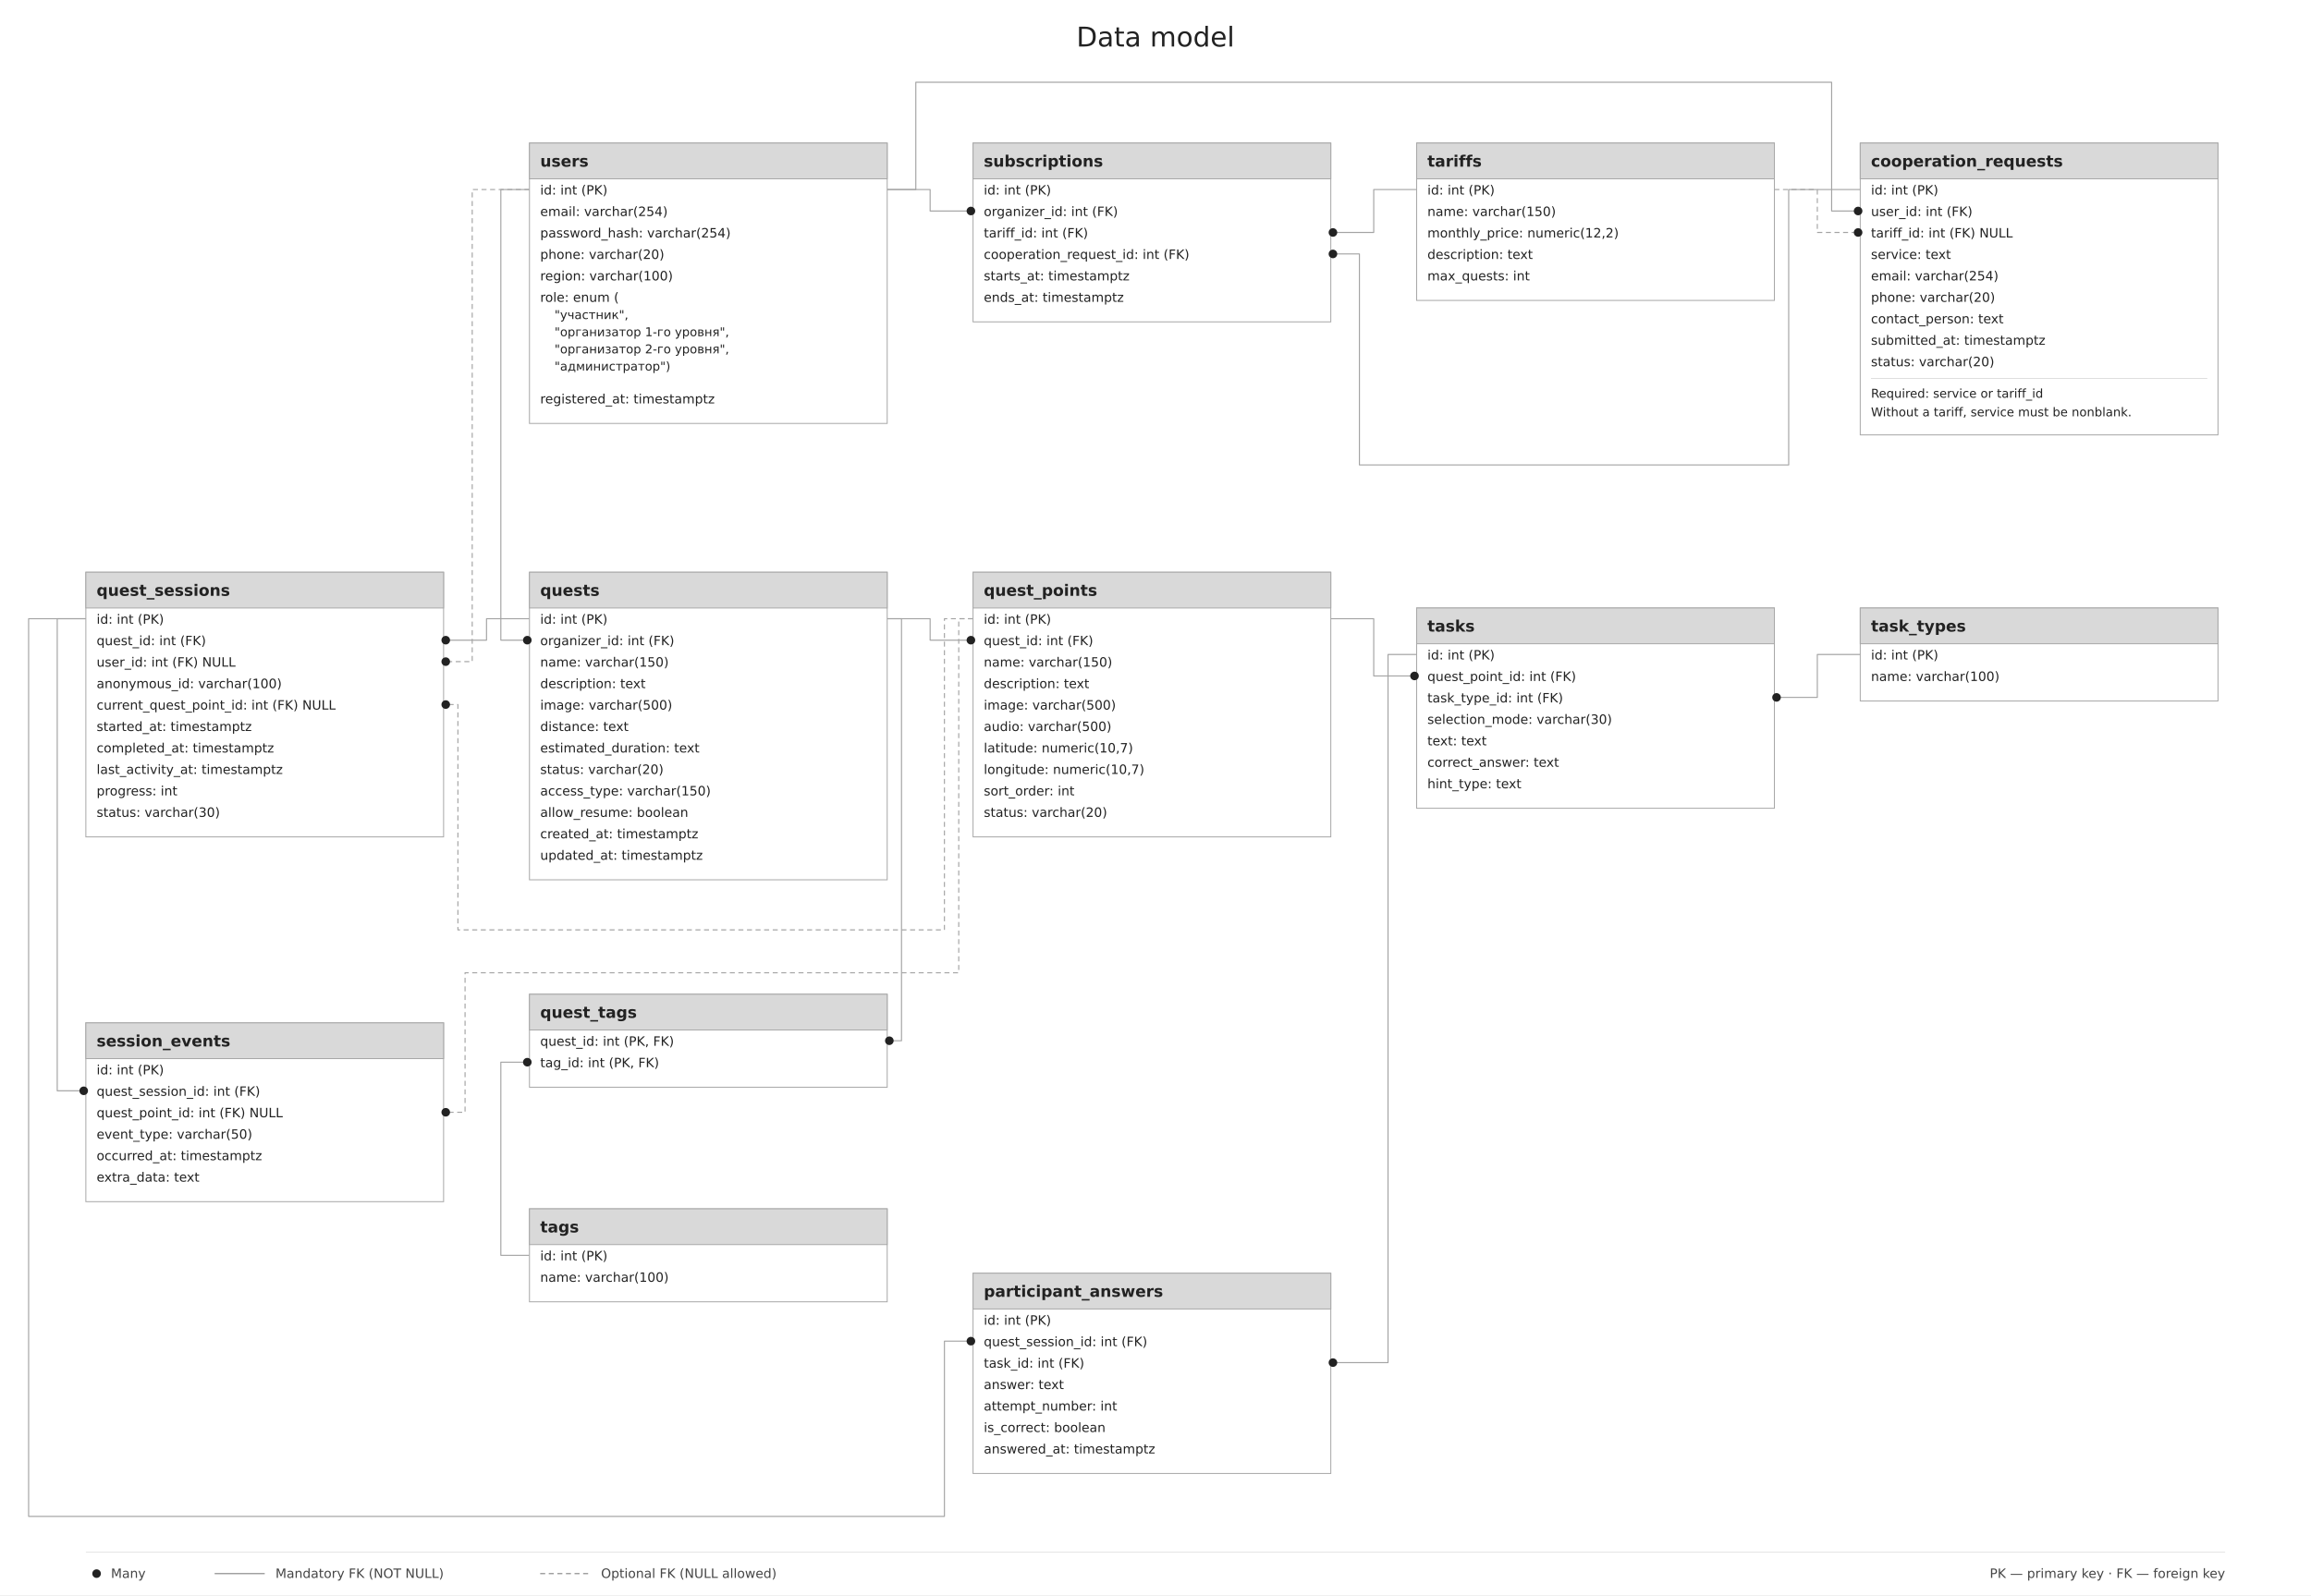
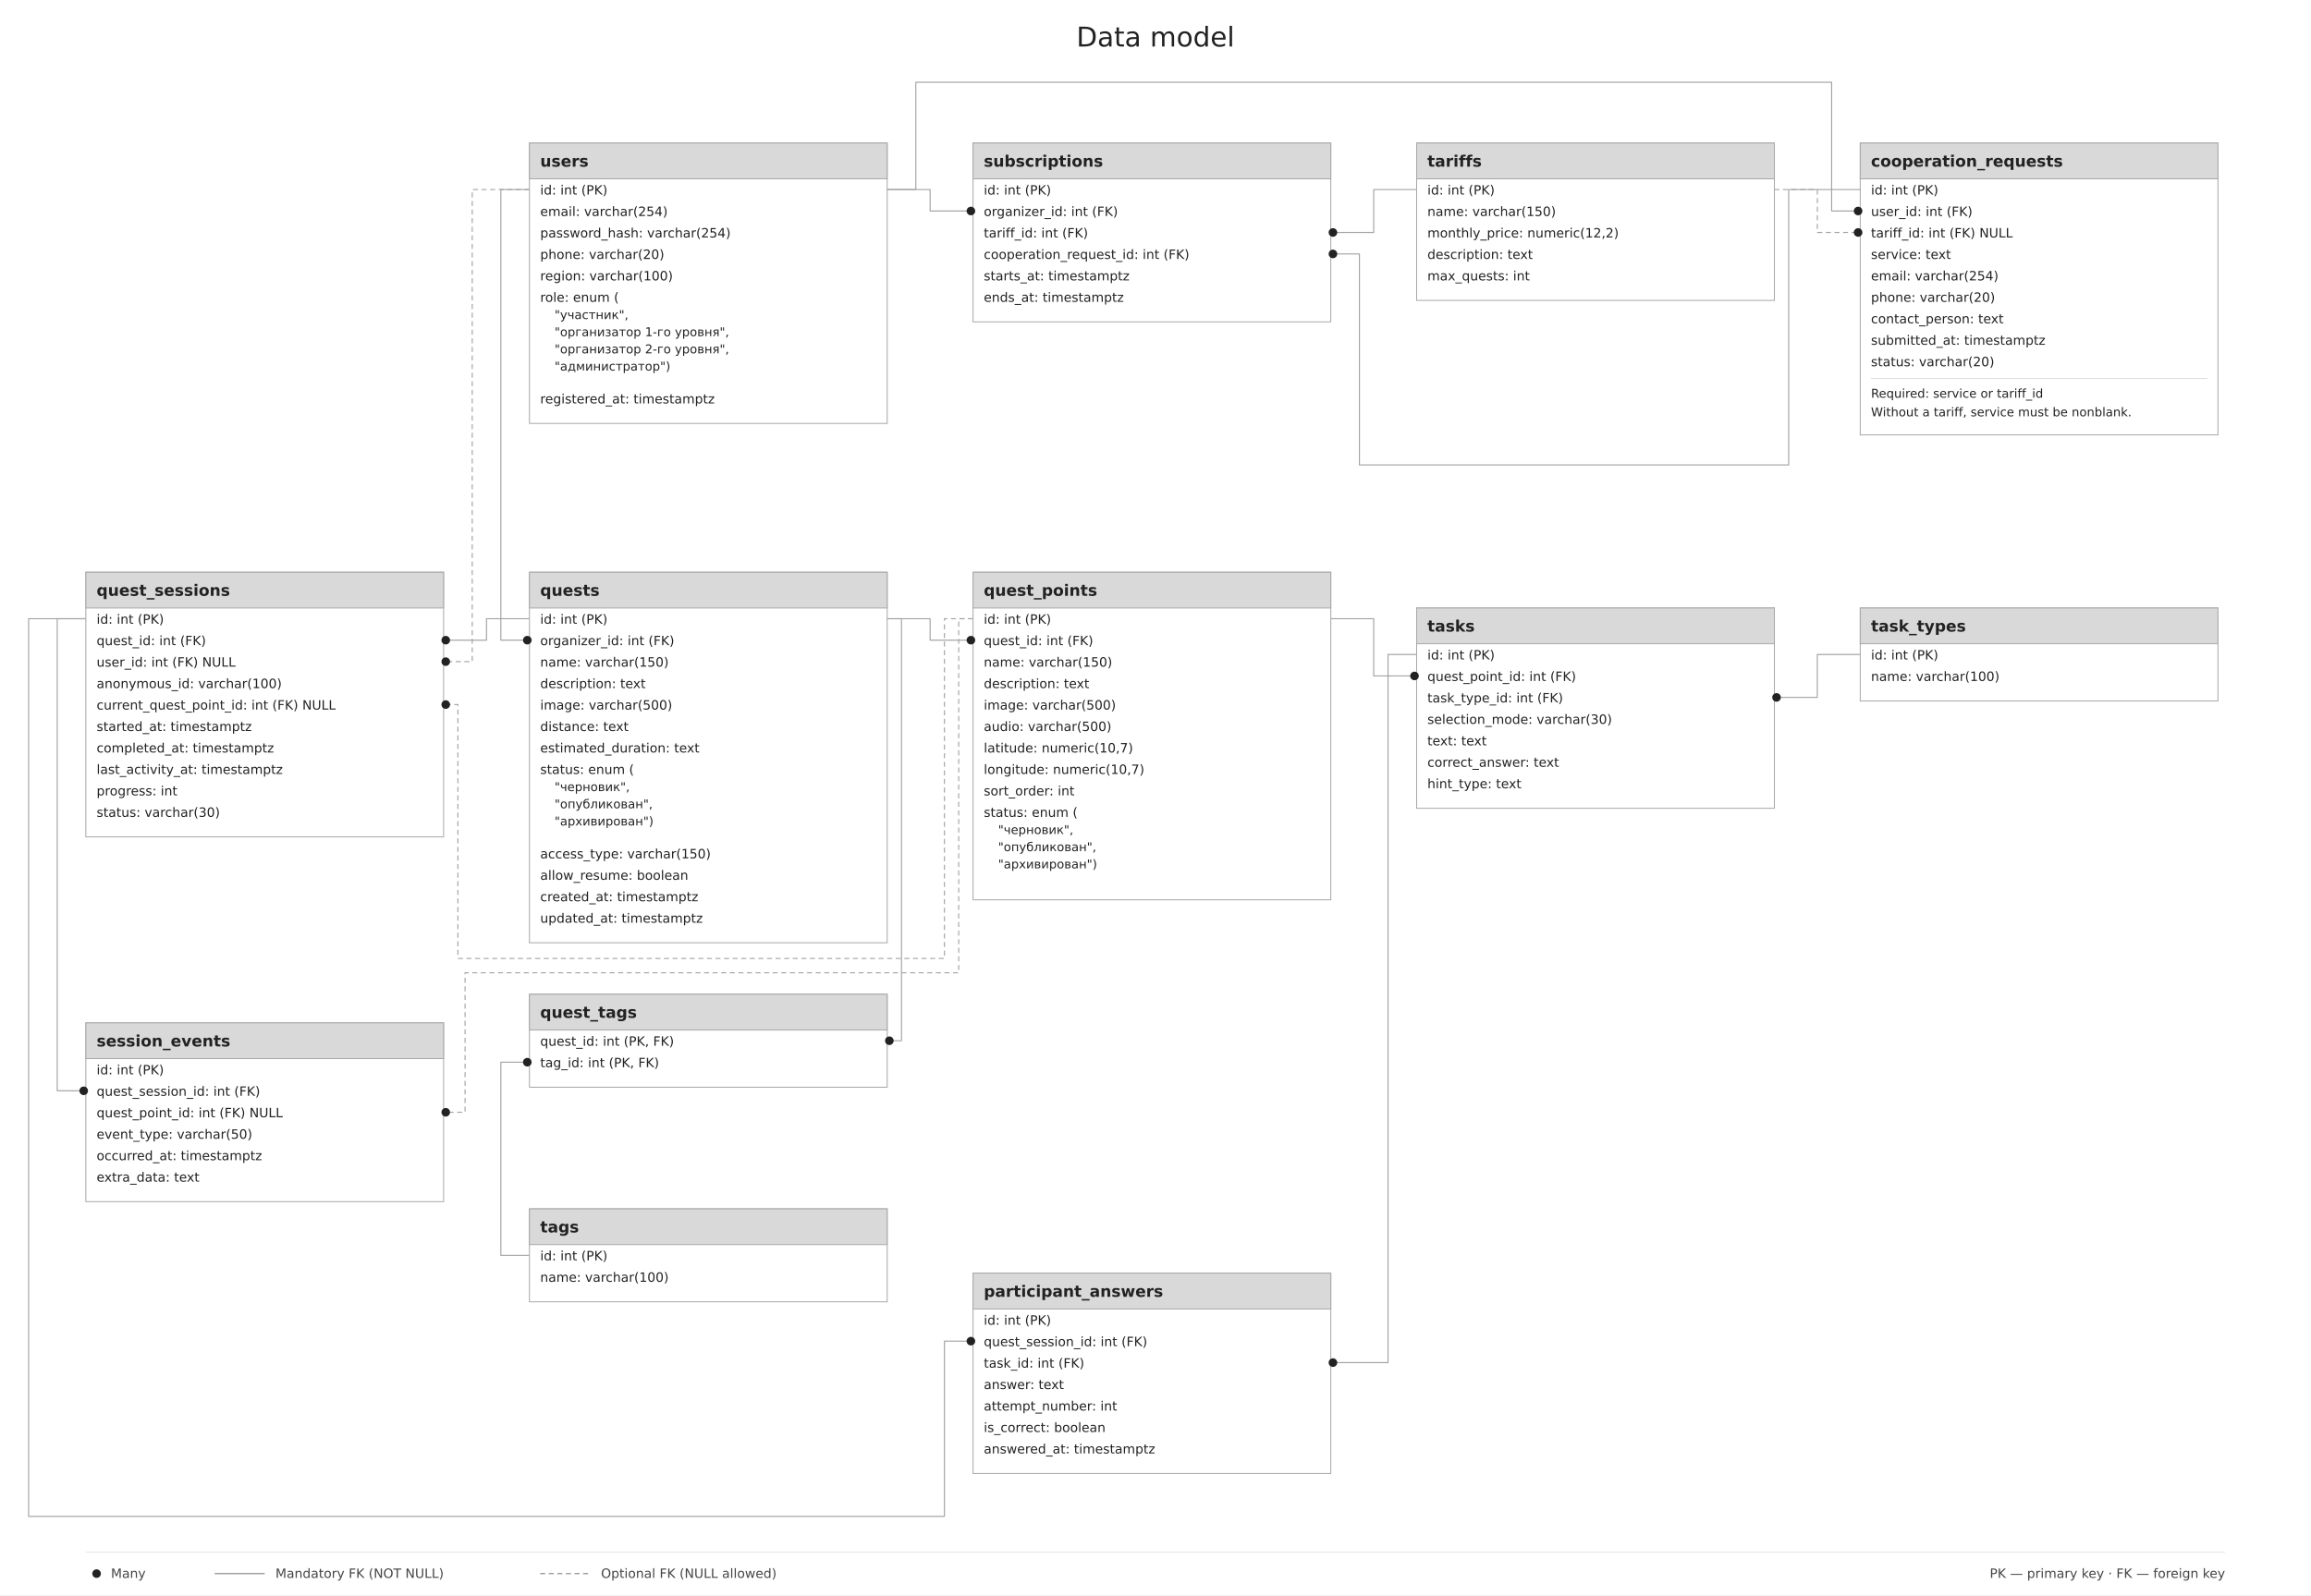
<svg xmlns="http://www.w3.org/2000/svg" width="3230" height="2230" viewBox="0 0 3230 2230" role="img" aria-labelledby="title desc">
  <rect width="3230" height="2230" fill="white" />
  <style>text{font-family:"DejaVu Sans",Arial,sans-serif;fill:#222} .field{font-size:18px} .head{font-size:22px;font-weight:600} .legend{font-size:18px;fill:#444}</style>
  <text x="1615" y="65" font-size="38" text-anchor="middle">Data model</text>
  <g class="relationship" data-parent="users" data-child="cooperation_requests" data-field="user_id" data-optional="false">
    <path d="M 1240,265 L 1280,265 L 1280,115 L 2560,115 L 2560,295 L 2600,295" fill="none" stroke="#a3a3a3" stroke-width="1.5" stroke-linejoin="round" />
  </g>
  <g class="relationship" data-parent="users" data-child="subscriptions" data-field="organizer_id" data-optional="false">
    <path d="M 1240,265 L 1300,265 L 1300,295 L 1360,295" fill="none" stroke="#a3a3a3" stroke-width="1.5" stroke-linejoin="round" />
  </g>
  <g class="relationship" data-parent="tariffs" data-child="subscriptions" data-field="tariff_id" data-optional="false">
    <path d="M 1980,265 L 1920,265 L 1920,325 L 1860,325" fill="none" stroke="#a3a3a3" stroke-width="1.5" stroke-linejoin="round" />
  </g>
  <g class="relationship" data-parent="tariffs" data-child="cooperation_requests" data-field="tariff_id" data-optional="true">
    <path d="M 2480,265 L 2540,265 L 2540,325 L 2600,325" fill="none" stroke="#a3a3a3" stroke-width="1.5" stroke-linejoin="round" stroke-dasharray="7 5" />
  </g>
  <g class="relationship" data-parent="cooperation_requests" data-child="subscriptions" data-field="cooperation_request_id" data-optional="false">
    <path d="M 2600,265 L 2500,265 L 2500,650 L 1900,650 L 1900,355 L 1860,355" fill="none" stroke="#a3a3a3" stroke-width="1.5" stroke-linejoin="round" />
  </g>
  <g class="relationship" data-parent="users" data-child="quests" data-field="organizer_id" data-optional="false">
    <path d="M 740,265 L 700,265 L 700,895 L 740,895" fill="none" stroke="#a3a3a3" stroke-width="1.5" stroke-linejoin="round" />
  </g>
  <g class="relationship" data-parent="users" data-child="quest_sessions" data-field="user_id" data-optional="true">
    <path d="M 740,265 L 660,265 L 660,925 L 620,925" fill="none" stroke="#a3a3a3" stroke-width="1.5" stroke-linejoin="round" stroke-dasharray="7 5" />
  </g>
  <g class="relationship" data-parent="quests" data-child="quest_sessions" data-field="quest_id" data-optional="false">
    <path d="M 740,865 L 680,865 L 680,895 L 620,895" fill="none" stroke="#a3a3a3" stroke-width="1.5" stroke-linejoin="round" />
  </g>
  <g class="relationship" data-parent="quests" data-child="quest_points" data-field="quest_id" data-optional="false">
    <path d="M 1240,865 L 1300,865 L 1300,895 L 1360,895" fill="none" stroke="#a3a3a3" stroke-width="1.5" stroke-linejoin="round" />
  </g>
  <g class="relationship" data-parent="quest_points" data-child="tasks" data-field="quest_point_id" data-optional="false">
    <path d="M 1860,865 L 1920,865 L 1920,945 L 1980,945" fill="none" stroke="#a3a3a3" stroke-width="1.5" stroke-linejoin="round" />
  </g>
  <g class="relationship" data-parent="task_types" data-child="tasks" data-field="task_type_id" data-optional="false">
    <path d="M 2600,915 L 2540,915 L 2540,975 L 2480,975" fill="none" stroke="#a3a3a3" stroke-width="1.5" stroke-linejoin="round" />
  </g>
  <g class="relationship" data-parent="quests" data-child="quest_tags" data-field="quest_id" data-optional="false">
    <path d="M 1240,865 L 1260,865 L 1260,1455 L 1240,1455" fill="none" stroke="#a3a3a3" stroke-width="1.5" stroke-linejoin="round" />
  </g>
  <g class="relationship" data-parent="tags" data-child="quest_tags" data-field="tag_id" data-optional="false">
    <path d="M 740,1755 L 700,1755 L 700,1485 L 740,1485" fill="none" stroke="#a3a3a3" stroke-width="1.5" stroke-linejoin="round" />
  </g>
  <g class="relationship" data-parent="quest_points" data-child="quest_sessions" data-field="current_quest_point_id" data-optional="true">
-     <path d="M 1360,865 L 1320,865 L 1320,1300 L 640,1300 L 640,985 L 620,985" fill="none" stroke="#a3a3a3" stroke-width="1.5" stroke-linejoin="round" stroke-dasharray="7 5" />
+     <path d="M 1360,865 L 1320,865 L 1320,1340 L 640,1340 L 640,985 L 620,985" fill="none" stroke="#a3a3a3" stroke-width="1.5" stroke-linejoin="round" stroke-dasharray="7 5" />
  </g>
  <g class="relationship" data-parent="quest_sessions" data-child="session_events" data-field="quest_session_id" data-optional="false">
    <path d="M 120,865 L 80,865 L 80,1525 L 120,1525" fill="none" stroke="#a3a3a3" stroke-width="1.5" stroke-linejoin="round" />
  </g>
  <g class="relationship" data-parent="quest_sessions" data-child="participant_answers" data-field="quest_session_id" data-optional="false">
    <path d="M 120,865 L 40,865 L 40,2120 L 1320,2120 L 1320,1875 L 1360,1875" fill="none" stroke="#a3a3a3" stroke-width="1.5" stroke-linejoin="round" />
  </g>
  <g class="relationship" data-parent="tasks" data-child="participant_answers" data-field="task_id" data-optional="false">
    <path d="M 1980,915 L 1940,915 L 1940,1905 L 1860,1905" fill="none" stroke="#a3a3a3" stroke-width="1.5" stroke-linejoin="round" />
  </g>
  <g class="relationship" data-parent="quest_points" data-child="session_events" data-field="quest_point_id" data-optional="true">
    <path d="M 1360,865 L 1340,865 L 1340,1360 L 650,1360 L 650,1555 L 620,1555" fill="none" stroke="#a3a3a3" stroke-width="1.5" stroke-linejoin="round" stroke-dasharray="7 5" />
  </g>
  <g class="entity" data-table="users">
    <rect x="740" y="200" width="500" height="392" fill="white" stroke="#a8a8a8" stroke-width="1.3" />
    <rect x="740" y="200" width="500" height="50" fill="#d9d9d9" stroke="#a8a8a8" stroke-width="1.3" />
    <text class="head" x="755" y="233">users</text>
    <text class="field" x="755" y="272" data-column="id">id: int (PK)</text>
    <text class="field" x="755" y="302" data-column="email">email: varchar(254)</text>
    <text class="field" x="755" y="332" data-column="password_hash">password_hash: varchar(254)</text>
    <text class="field" x="755" y="362" data-column="phone">phone: varchar(20)</text>
    <text class="field" x="755" y="392" data-column="region">region: varchar(100)</text>
    <text class="field" x="755" y="422" data-column="role">role: enum (</text>
    <text class="enum-value" x="775" y="446" font-size="17">"участник",</text>
    <text class="enum-value" x="775" y="470" font-size="17">"организатор 1-го уровня",</text>
    <text class="enum-value" x="775" y="494" font-size="17">"организатор 2-го уровня",</text>
    <text class="enum-value" x="775" y="518" font-size="17">"администратор")</text>
    <text class="field" x="755" y="564" data-column="registered_at">registered_at: timestamptz</text>
  </g>
  <g class="entity" data-table="subscriptions">
    <rect x="1360" y="200" width="500" height="250" fill="white" stroke="#a8a8a8" stroke-width="1.3" />
    <rect x="1360" y="200" width="500" height="50" fill="#d9d9d9" stroke="#a8a8a8" stroke-width="1.3" />
    <text class="head" x="1375" y="233">subscriptions</text>
    <text class="field" x="1375" y="272" data-column="id">id: int (PK)</text>
    <text class="field" x="1375" y="302" data-column="organizer_id">organizer_id: int (FK)</text>
    <text class="field" x="1375" y="332" data-column="tariff_id">tariff_id: int (FK)</text>
    <text class="field" x="1375" y="362" data-column="cooperation_request_id">cooperation_request_id: int (FK)</text>
    <text class="field" x="1375" y="392" data-column="starts_at">starts_at: timestamptz</text>
    <text class="field" x="1375" y="422" data-column="ends_at">ends_at: timestamptz</text>
  </g>
  <g class="entity" data-table="tariffs">
    <rect x="1980" y="200" width="500" height="220" fill="white" stroke="#a8a8a8" stroke-width="1.3" />
    <rect x="1980" y="200" width="500" height="50" fill="#d9d9d9" stroke="#a8a8a8" stroke-width="1.3" />
    <text class="head" x="1995" y="233">tariffs</text>
    <text class="field" x="1995" y="272" data-column="id">id: int (PK)</text>
    <text class="field" x="1995" y="302" data-column="name">name: varchar(150)</text>
    <text class="field" x="1995" y="332" data-column="monthly_price">monthly_price: numeric(12,2)</text>
    <text class="field" x="1995" y="362" data-column="description">description: text</text>
    <text class="field" x="1995" y="392" data-column="max_quests">max_quests: int</text>
  </g>
  <g class="entity" data-table="cooperation_requests">
    <rect x="2600" y="200" width="500" height="408" fill="white" stroke="#a8a8a8" stroke-width="1.3" />
    <rect x="2600" y="200" width="500" height="50" fill="#d9d9d9" stroke="#a8a8a8" stroke-width="1.3" />
    <text class="head" x="2615" y="233">cooperation_requests</text>
    <text class="field" x="2615" y="272" data-column="id">id: int (PK)</text>
    <text class="field" x="2615" y="302" data-column="user_id">user_id: int (FK)</text>
    <text class="field" x="2615" y="332" data-column="tariff_id">tariff_id: int (FK) NULL</text>
    <text class="field" x="2615" y="362" data-column="service">service: text</text>
    <text class="field" x="2615" y="392" data-column="email">email: varchar(254)</text>
    <text class="field" x="2615" y="422" data-column="phone">phone: varchar(20)</text>
    <text class="field" x="2615" y="452" data-column="contact_person">contact_person: text</text>
    <text class="field" x="2615" y="482" data-column="submitted_at">submitted_at: timestamptz</text>
    <text class="field" x="2615" y="512" data-column="status">status: varchar(20)</text>
    <path d="M2615 529 H3085" stroke="#d4d4d4" />
    <text x="2615" y="556" font-size="17">Required: service or tariff_id</text>
    <text x="2615" y="582" font-size="17">Without a tariff, service must be nonblank.</text>
  </g>
  <g class="entity" data-table="quest_sessions">
    <rect x="120" y="800" width="500" height="370" fill="white" stroke="#a8a8a8" stroke-width="1.3" />
    <rect x="120" y="800" width="500" height="50" fill="#d9d9d9" stroke="#a8a8a8" stroke-width="1.3" />
    <text class="head" x="135" y="833">quest_sessions</text>
    <text class="field" x="135" y="872" data-column="id">id: int (PK)</text>
    <text class="field" x="135" y="902" data-column="quest_id">quest_id: int (FK)</text>
    <text class="field" x="135" y="932" data-column="user_id">user_id: int (FK) NULL</text>
    <text class="field" x="135" y="962" data-column="anonymous_id">anonymous_id: varchar(100)</text>
    <text class="field" x="135" y="992" data-column="current_quest_point_id">current_quest_point_id: int (FK) NULL</text>
    <text class="field" x="135" y="1022" data-column="started_at">started_at: timestamptz</text>
    <text class="field" x="135" y="1052" data-column="completed_at">completed_at: timestamptz</text>
    <text class="field" x="135" y="1082" data-column="last_activity_at">last_activity_at: timestamptz</text>
    <text class="field" x="135" y="1112" data-column="progress">progress: int</text>
    <text class="field" x="135" y="1142" data-column="status">status: varchar(30)</text>
  </g>
  <g class="entity" data-table="quests">
-     <rect x="740" y="800" width="500" height="430" fill="white" stroke="#a8a8a8" stroke-width="1.3" />
+     <rect x="740" y="800" width="500" height="518" fill="white" stroke="#a8a8a8" stroke-width="1.3" />
    <rect x="740" y="800" width="500" height="50" fill="#d9d9d9" stroke="#a8a8a8" stroke-width="1.3" />
    <text class="head" x="755" y="833">quests</text>
    <text class="field" x="755" y="872" data-column="id">id: int (PK)</text>
    <text class="field" x="755" y="902" data-column="organizer_id">organizer_id: int (FK)</text>
    <text class="field" x="755" y="932" data-column="name">name: varchar(150)</text>
    <text class="field" x="755" y="962" data-column="description">description: text</text>
    <text class="field" x="755" y="992" data-column="image">image: varchar(500)</text>
    <text class="field" x="755" y="1022" data-column="distance">distance: text</text>
    <text class="field" x="755" y="1052" data-column="estimated_duration">estimated_duration: text</text>
-     <text class="field" x="755" y="1082" data-column="status">status: varchar(20)</text>
-     <text class="field" x="755" y="1112" data-column="access_type">access_type: varchar(150)</text>
-     <text class="field" x="755" y="1142" data-column="allow_resume">allow_resume: boolean</text>
-     <text class="field" x="755" y="1172" data-column="created_at">created_at: timestamptz</text>
-     <text class="field" x="755" y="1202" data-column="updated_at">updated_at: timestamptz</text>
+     <text class="field" x="755" y="1082" data-column="status">status: enum (</text>
+     <text class="enum-value" x="775" y="1106" font-size="17">"черновик",</text>
+     <text class="enum-value" x="775" y="1130" font-size="17">"опубликован",</text>
+     <text class="enum-value" x="775" y="1154" font-size="17">"архивирован")</text>
+     <text class="field" x="755" y="1200" data-column="access_type">access_type: varchar(150)</text>
+     <text class="field" x="755" y="1230" data-column="allow_resume">allow_resume: boolean</text>
+     <text class="field" x="755" y="1260" data-column="created_at">created_at: timestamptz</text>
+     <text class="field" x="755" y="1290" data-column="updated_at">updated_at: timestamptz</text>
  </g>
  <g class="entity" data-table="quest_points">
-     <rect x="1360" y="800" width="500" height="370" fill="white" stroke="#a8a8a8" stroke-width="1.3" />
+     <rect x="1360" y="800" width="500" height="458" fill="white" stroke="#a8a8a8" stroke-width="1.3" />
    <rect x="1360" y="800" width="500" height="50" fill="#d9d9d9" stroke="#a8a8a8" stroke-width="1.3" />
    <text class="head" x="1375" y="833">quest_points</text>
    <text class="field" x="1375" y="872" data-column="id">id: int (PK)</text>
    <text class="field" x="1375" y="902" data-column="quest_id">quest_id: int (FK)</text>
    <text class="field" x="1375" y="932" data-column="name">name: varchar(150)</text>
    <text class="field" x="1375" y="962" data-column="description">description: text</text>
    <text class="field" x="1375" y="992" data-column="image">image: varchar(500)</text>
    <text class="field" x="1375" y="1022" data-column="audio">audio: varchar(500)</text>
    <text class="field" x="1375" y="1052" data-column="latitude">latitude: numeric(10,7)</text>
    <text class="field" x="1375" y="1082" data-column="longitude">longitude: numeric(10,7)</text>
    <text class="field" x="1375" y="1112" data-column="sort_order">sort_order: int</text>
-     <text class="field" x="1375" y="1142" data-column="status">status: varchar(20)</text>
+     <text class="field" x="1375" y="1142" data-column="status">status: enum (</text>
+     <text class="enum-value" x="1395" y="1166" font-size="17">"черновик",</text>
+     <text class="enum-value" x="1395" y="1190" font-size="17">"опубликован",</text>
+     <text class="enum-value" x="1395" y="1214" font-size="17">"архивирован")</text>
  </g>
  <g class="entity" data-table="tasks">
    <rect x="1980" y="850" width="500" height="280" fill="white" stroke="#a8a8a8" stroke-width="1.3" />
    <rect x="1980" y="850" width="500" height="50" fill="#d9d9d9" stroke="#a8a8a8" stroke-width="1.3" />
    <text class="head" x="1995" y="883">tasks</text>
    <text class="field" x="1995" y="922" data-column="id">id: int (PK)</text>
    <text class="field" x="1995" y="952" data-column="quest_point_id">quest_point_id: int (FK)</text>
    <text class="field" x="1995" y="982" data-column="task_type_id">task_type_id: int (FK)</text>
    <text class="field" x="1995" y="1012" data-column="selection_mode">selection_mode: varchar(30)</text>
    <text class="field" x="1995" y="1042" data-column="text">text: text</text>
    <text class="field" x="1995" y="1072" data-column="correct_answer">correct_answer: text</text>
    <text class="field" x="1995" y="1102" data-column="hint_type">hint_type: text</text>
  </g>
  <g class="entity" data-table="task_types">
    <rect x="2600" y="850" width="500" height="130" fill="white" stroke="#a8a8a8" stroke-width="1.3" />
    <rect x="2600" y="850" width="500" height="50" fill="#d9d9d9" stroke="#a8a8a8" stroke-width="1.3" />
    <text class="head" x="2615" y="883">task_types</text>
    <text class="field" x="2615" y="922" data-column="id">id: int (PK)</text>
    <text class="field" x="2615" y="952" data-column="name">name: varchar(100)</text>
  </g>
  <g class="entity" data-table="session_events">
    <rect x="120" y="1430" width="500" height="250" fill="white" stroke="#a8a8a8" stroke-width="1.3" />
    <rect x="120" y="1430" width="500" height="50" fill="#d9d9d9" stroke="#a8a8a8" stroke-width="1.3" />
    <text class="head" x="135" y="1463">session_events</text>
    <text class="field" x="135" y="1502" data-column="id">id: int (PK)</text>
    <text class="field" x="135" y="1532" data-column="quest_session_id">quest_session_id: int (FK)</text>
    <text class="field" x="135" y="1562" data-column="quest_point_id">quest_point_id: int (FK) NULL</text>
    <text class="field" x="135" y="1592" data-column="event_type">event_type: varchar(50)</text>
    <text class="field" x="135" y="1622" data-column="occurred_at">occurred_at: timestamptz</text>
    <text class="field" x="135" y="1652" data-column="extra_data">extra_data: text</text>
  </g>
  <g class="entity" data-table="quest_tags">
    <rect x="740" y="1390" width="500" height="130" fill="white" stroke="#a8a8a8" stroke-width="1.3" />
    <rect x="740" y="1390" width="500" height="50" fill="#d9d9d9" stroke="#a8a8a8" stroke-width="1.3" />
    <text class="head" x="755" y="1423">quest_tags</text>
    <text class="field" x="755" y="1462" data-column="quest_id">quest_id: int (PK, FK)</text>
    <text class="field" x="755" y="1492" data-column="tag_id">tag_id: int (PK, FK)</text>
  </g>
  <g class="entity" data-table="tags">
    <rect x="740" y="1690" width="500" height="130" fill="white" stroke="#a8a8a8" stroke-width="1.3" />
    <rect x="740" y="1690" width="500" height="50" fill="#d9d9d9" stroke="#a8a8a8" stroke-width="1.3" />
    <text class="head" x="755" y="1723">tags</text>
    <text class="field" x="755" y="1762" data-column="id">id: int (PK)</text>
    <text class="field" x="755" y="1792" data-column="name">name: varchar(100)</text>
  </g>
  <g class="entity" data-table="participant_answers">
    <rect x="1360" y="1780" width="500" height="280" fill="white" stroke="#a8a8a8" stroke-width="1.3" />
    <rect x="1360" y="1780" width="500" height="50" fill="#d9d9d9" stroke="#a8a8a8" stroke-width="1.3" />
    <text class="head" x="1375" y="1813">participant_answers</text>
    <text class="field" x="1375" y="1852" data-column="id">id: int (PK)</text>
    <text class="field" x="1375" y="1882" data-column="quest_session_id">quest_session_id: int (FK)</text>
    <text class="field" x="1375" y="1912" data-column="task_id">task_id: int (FK)</text>
    <text class="field" x="1375" y="1942" data-column="answer">answer: text</text>
    <text class="field" x="1375" y="1972" data-column="attempt_number">attempt_number: int</text>
    <text class="field" x="1375" y="2002" data-column="is_correct">is_correct: boolean</text>
    <text class="field" x="1375" y="2032" data-column="answered_at">answered_at: timestamptz</text>
  </g>
  <circle class="many" data-child="cooperation_requests" data-field="user_id" cx="2597" cy="295.0" r="6" fill="#222" />
  <circle class="many" data-child="subscriptions" data-field="organizer_id" cx="1357" cy="295.0" r="6" fill="#222" />
  <circle class="many" data-child="subscriptions" data-field="tariff_id" cx="1863" cy="325.0" r="6" fill="#222" />
  <circle class="many" data-child="cooperation_requests" data-field="tariff_id" cx="2597" cy="325.0" r="6" fill="#222" />
  <circle class="many" data-child="subscriptions" data-field="cooperation_request_id" cx="1863" cy="355.0" r="6" fill="#222" />
  <circle class="many" data-child="quests" data-field="organizer_id" cx="737" cy="895.0" r="6" fill="#222" />
  <circle class="many" data-child="quest_sessions" data-field="user_id" cx="623" cy="925.0" r="6" fill="#222" />
  <circle class="many" data-child="quest_sessions" data-field="quest_id" cx="623" cy="895.0" r="6" fill="#222" />
  <circle class="many" data-child="quest_points" data-field="quest_id" cx="1357" cy="895.0" r="6" fill="#222" />
  <circle class="many" data-child="tasks" data-field="quest_point_id" cx="1977" cy="945.0" r="6" fill="#222" />
  <circle class="many" data-child="tasks" data-field="task_type_id" cx="2483" cy="975.0" r="6" fill="#222" />
  <circle class="many" data-child="quest_tags" data-field="quest_id" cx="1243" cy="1455.0" r="6" fill="#222" />
  <circle class="many" data-child="quest_tags" data-field="tag_id" cx="737" cy="1485.0" r="6" fill="#222" />
  <circle class="many" data-child="quest_sessions" data-field="current_quest_point_id" cx="623" cy="985.0" r="6" fill="#222" />
  <circle class="many" data-child="session_events" data-field="quest_session_id" cx="117" cy="1525.0" r="6" fill="#222" />
  <circle class="many" data-child="participant_answers" data-field="quest_session_id" cx="1357" cy="1875.0" r="6" fill="#222" />
  <circle class="many" data-child="participant_answers" data-field="task_id" cx="1863" cy="1905.0" r="6" fill="#222" />
  <circle class="many" data-child="session_events" data-field="quest_point_id" cx="623" cy="1555.0" r="6" fill="#222" />
  <path d="M120 2170 H3110" stroke="#dedede" />
  <circle cx="135" cy="2200" r="6" fill="#222" />
  <text class="legend" x="155" y="2206">Many</text>
  <path d="M300 2200 H370" stroke="#888" stroke-width="1.5" />
  <text class="legend" x="385" y="2206">Mandatory FK (NOT NULL)</text>
  <path d="M755 2200 H825" stroke="#888" stroke-width="1.5" stroke-dasharray="7 5" />
  <text class="legend" x="840" y="2206">Optional FK (NULL allowed)</text>
  <text class="legend" x="3110" y="2206" text-anchor="end">PK — primary key · FK — foreign key</text>
</svg>
